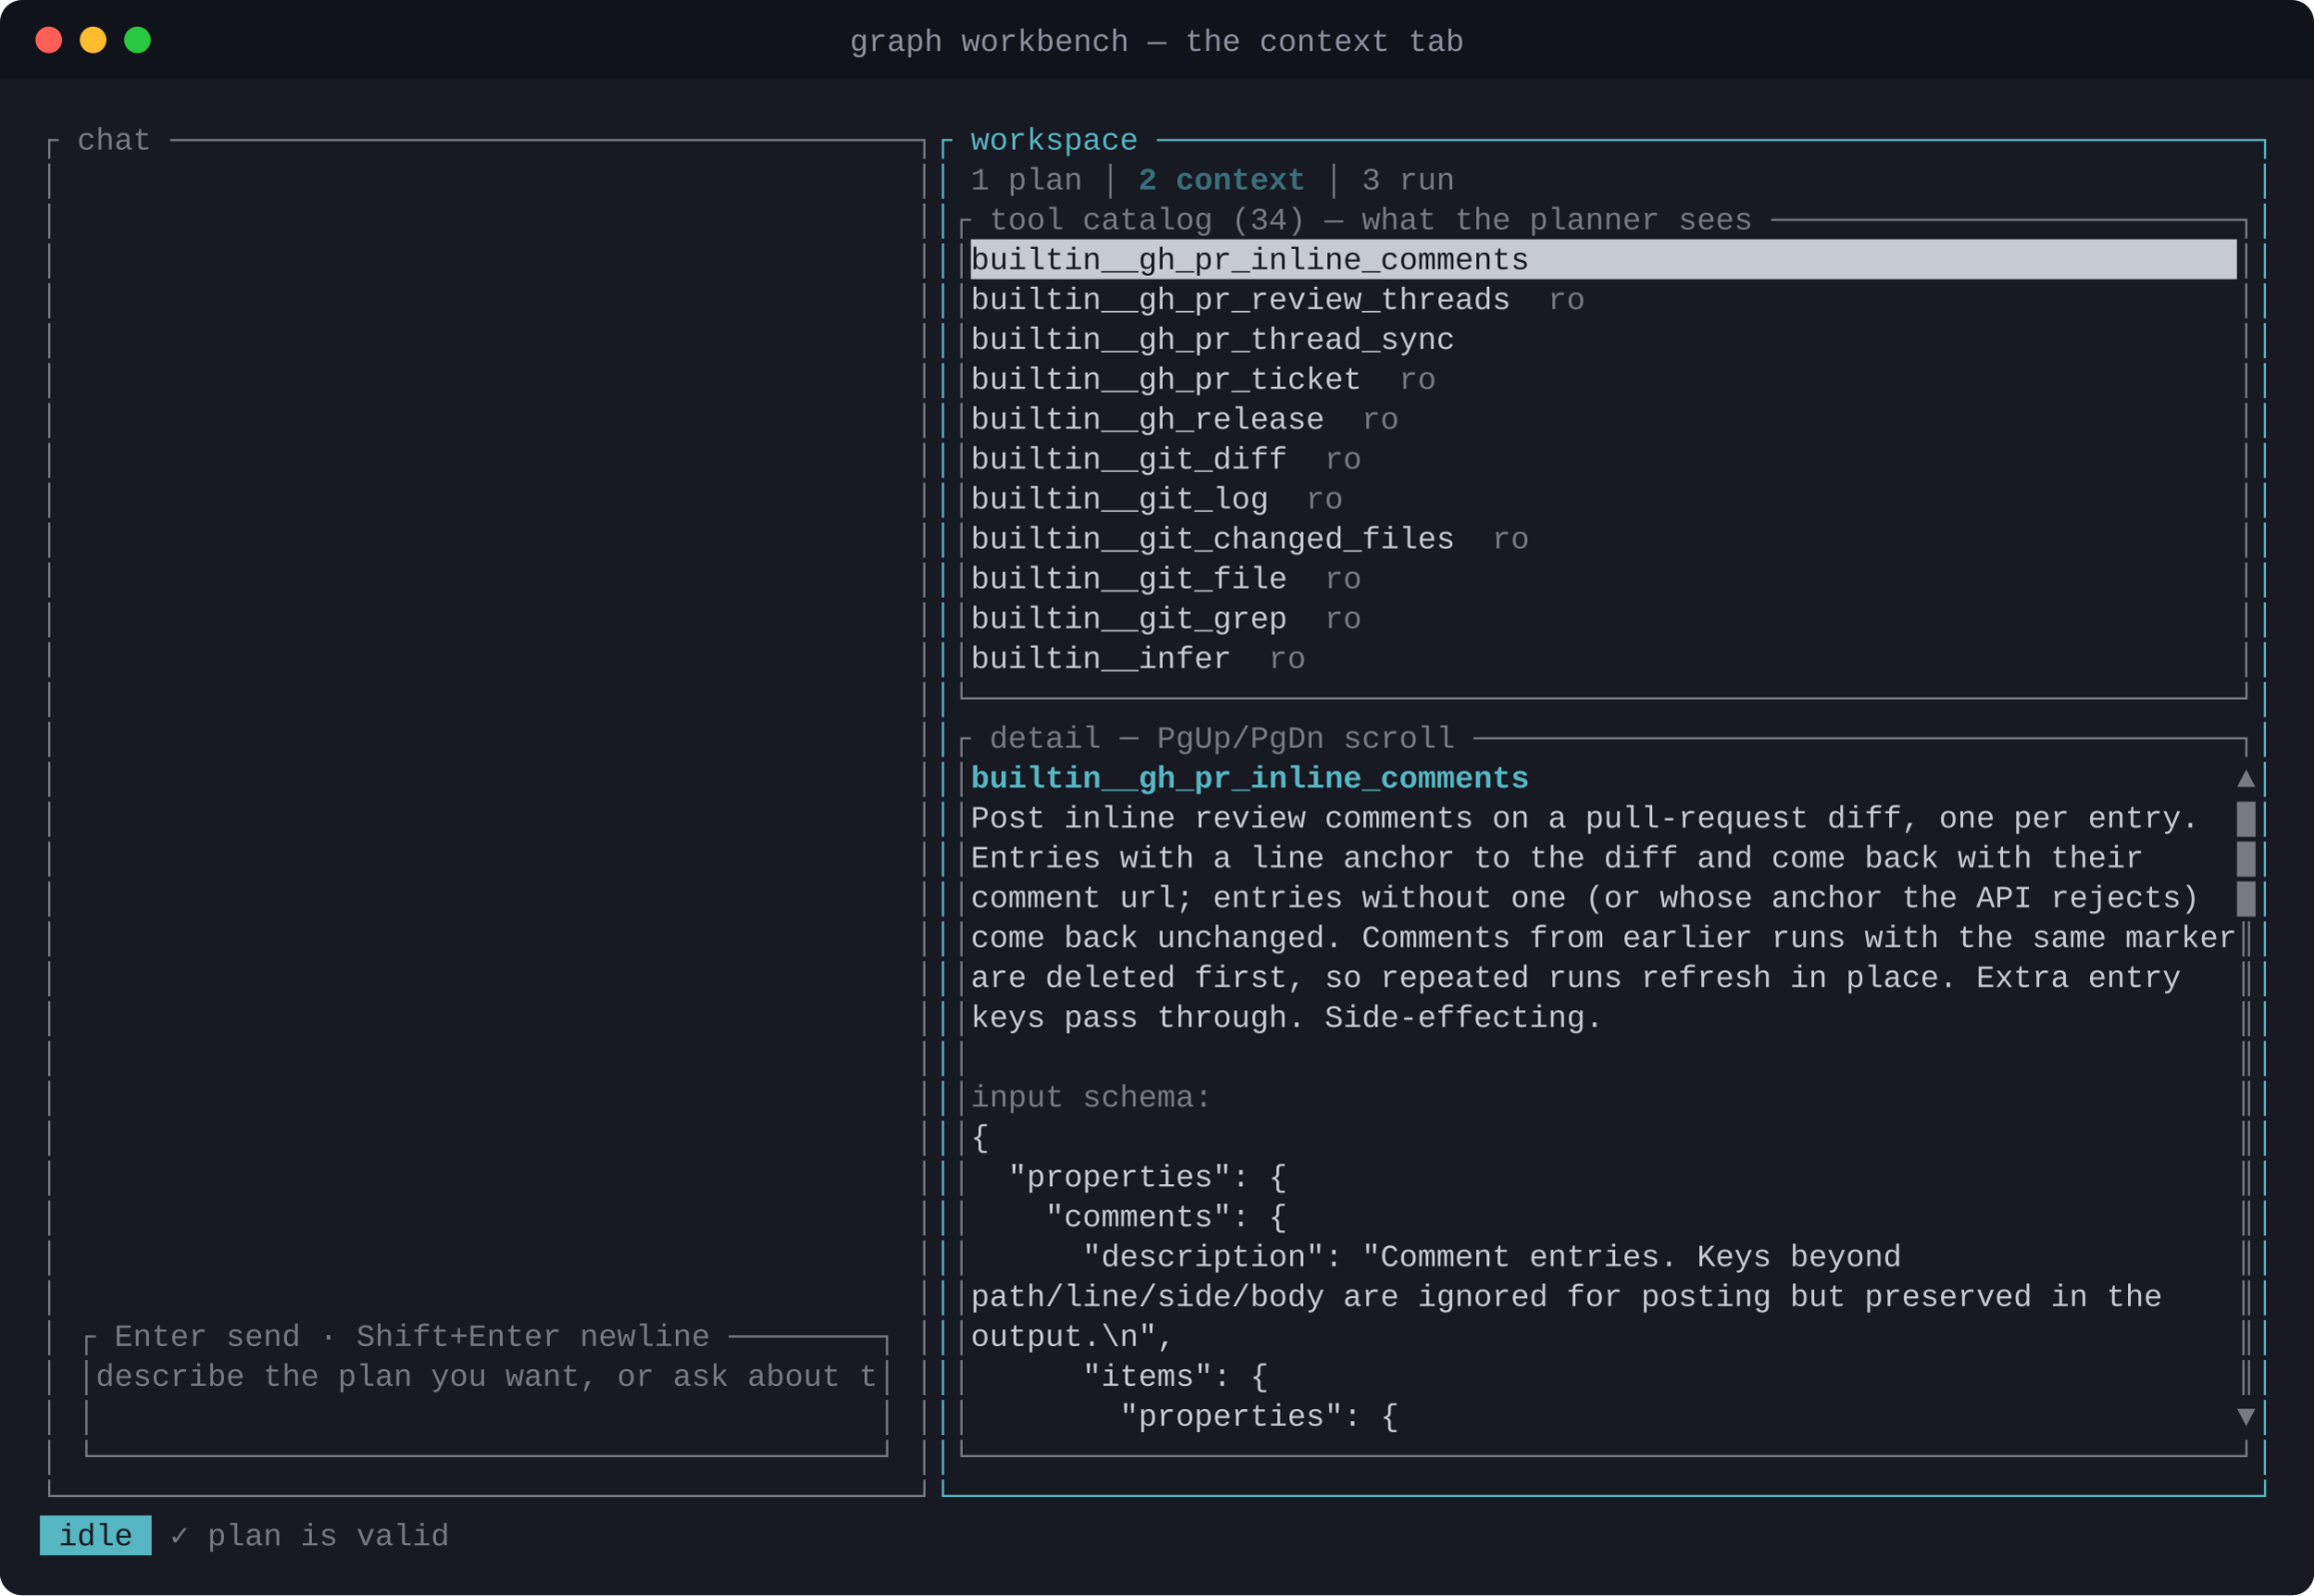
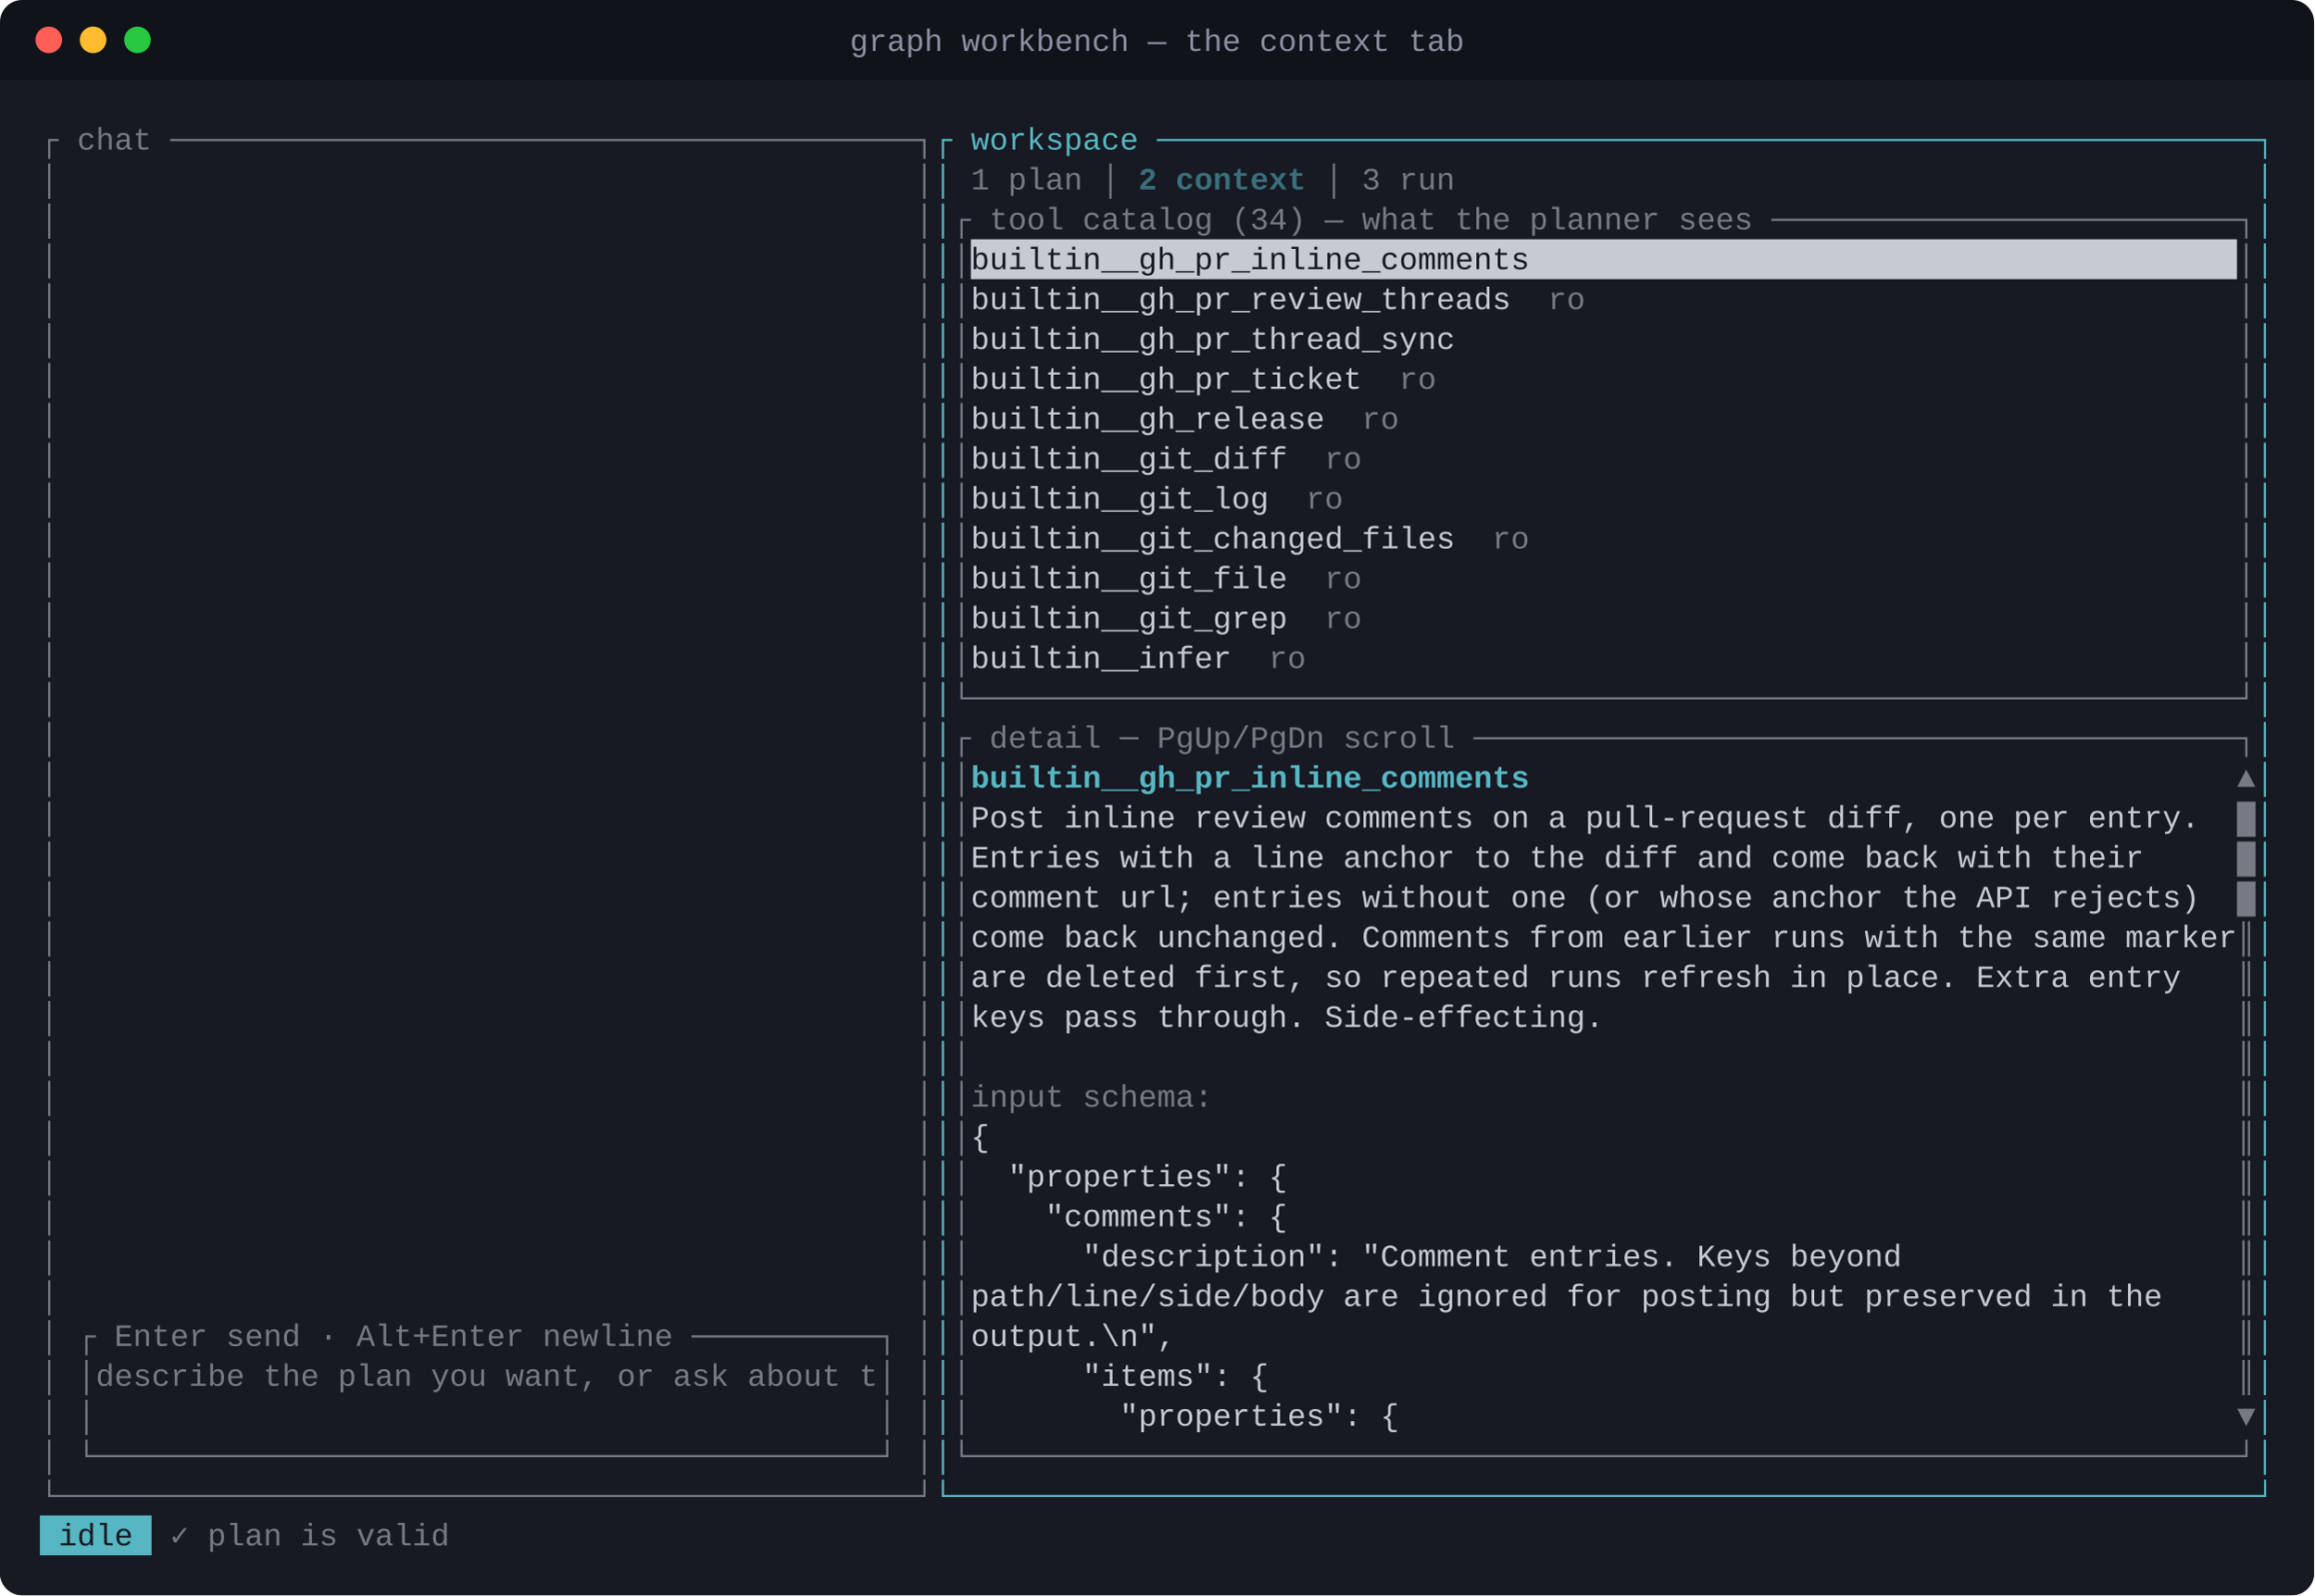
<svg xmlns="http://www.w3.org/2000/svg" width="1044" height="720" viewBox="0 0 1044 720" xml:space="preserve" font-family="ui-monospace, SFMono-Regular, Menlo, Consolas, 'Liberation Mono', monospace" font-size="14px">
  <rect width="1044" height="720" rx="10" fill="#11131b" />
  <rect y="36" width="1044" height="674" fill="#171923" />
  <rect y="700" width="1044" height="20" rx="10" fill="#171923" />
  <circle cx="22" cy="18" r="6" fill="#ff5f57" />
  <circle cx="42" cy="18" r="6" fill="#febc2e" />
  <circle cx="62" cy="18" r="6" fill="#28c840" />
  <text x="522" y="23" fill="#8b90a0" text-anchor="middle">graph workbench — the context tab</text>
  <rect x="438.0" y="108.0" width="571.2" height="18" fill="#c6cad3" />
  <rect x="18.0" y="684.0" width="50.4" height="18" fill="#56b6c2" />
  <text x="18.0" y="67.5" textLength="8.4" lengthAdjust="spacingAndGlyphs" fill="#c6cad3" opacity="0.55">┌</text>
  <text x="34.8" y="67.5" textLength="33.6" lengthAdjust="spacingAndGlyphs" fill="#c6cad3" opacity="0.55">chat</text>
  <text x="76.8" y="67.5" textLength="344.4" lengthAdjust="spacingAndGlyphs" fill="#c6cad3" opacity="0.55">────────────────────────────────────────┐</text>
  <text x="421.2" y="67.5" textLength="8.4" lengthAdjust="spacingAndGlyphs" fill="#56b6c2">┌</text>
  <text x="438.0" y="67.5" textLength="75.6" lengthAdjust="spacingAndGlyphs" fill="#56b6c2">workspace</text>
  <text x="522.0" y="67.5" textLength="504.0" lengthAdjust="spacingAndGlyphs" fill="#56b6c2">───────────────────────────────────────────────────────────┐</text>
  <text x="18.0" y="85.5" textLength="8.4" lengthAdjust="spacingAndGlyphs" fill="#c6cad3" opacity="0.55">│</text>
  <text x="412.8" y="85.5" textLength="8.4" lengthAdjust="spacingAndGlyphs" fill="#c6cad3" opacity="0.55">│</text>
  <text x="421.2" y="85.5" textLength="8.4" lengthAdjust="spacingAndGlyphs" fill="#56b6c2">│</text>
  <text x="438.0" y="85.5" textLength="8.4" lengthAdjust="spacingAndGlyphs" fill="#c6cad3" opacity="0.55">1</text>
  <text x="454.8" y="85.5" textLength="33.6" lengthAdjust="spacingAndGlyphs" fill="#c6cad3" opacity="0.55">plan</text>
  <text x="496.8" y="85.5" textLength="8.4" lengthAdjust="spacingAndGlyphs" fill="#c6cad3" opacity="0.55">│</text>
  <text x="513.6" y="85.5" textLength="8.4" lengthAdjust="spacingAndGlyphs" fill="#56b6c2" font-weight="600" opacity="0.55">2</text>
  <text x="530.4" y="85.5" textLength="58.8" lengthAdjust="spacingAndGlyphs" fill="#56b6c2" font-weight="600" opacity="0.55">context</text>
  <text x="597.6" y="85.5" textLength="8.4" lengthAdjust="spacingAndGlyphs" fill="#c6cad3" opacity="0.55">│</text>
  <text x="614.4" y="85.5" textLength="8.4" lengthAdjust="spacingAndGlyphs" fill="#c6cad3" opacity="0.55">3</text>
  <text x="631.2" y="85.5" textLength="25.2" lengthAdjust="spacingAndGlyphs" fill="#c6cad3" opacity="0.55">run</text>
  <text x="1017.6" y="85.5" textLength="8.4" lengthAdjust="spacingAndGlyphs" fill="#56b6c2">│</text>
  <text x="18.0" y="103.5" textLength="8.4" lengthAdjust="spacingAndGlyphs" fill="#c6cad3" opacity="0.55">│</text>
  <text x="412.8" y="103.5" textLength="8.4" lengthAdjust="spacingAndGlyphs" fill="#c6cad3" opacity="0.55">│</text>
  <text x="421.2" y="103.5" textLength="8.4" lengthAdjust="spacingAndGlyphs" fill="#56b6c2">│</text>
  <text x="429.6" y="103.5" textLength="8.4" lengthAdjust="spacingAndGlyphs" fill="#c6cad3" opacity="0.55">┌</text>
  <text x="446.4" y="103.5" textLength="33.6" lengthAdjust="spacingAndGlyphs" fill="#c6cad3" opacity="0.55">tool</text>
  <text x="488.4" y="103.5" textLength="58.8" lengthAdjust="spacingAndGlyphs" fill="#c6cad3" opacity="0.55">catalog</text>
  <text x="555.6" y="103.5" textLength="33.6" lengthAdjust="spacingAndGlyphs" fill="#c6cad3" opacity="0.55">(34)</text>
  <text x="597.6" y="103.5" textLength="8.4" lengthAdjust="spacingAndGlyphs" fill="#c6cad3" opacity="0.55">—</text>
  <text x="614.4" y="103.5" textLength="33.6" lengthAdjust="spacingAndGlyphs" fill="#c6cad3" opacity="0.55">what</text>
  <text x="656.4" y="103.5" textLength="25.2" lengthAdjust="spacingAndGlyphs" fill="#c6cad3" opacity="0.55">the</text>
  <text x="690.0" y="103.5" textLength="58.8" lengthAdjust="spacingAndGlyphs" fill="#c6cad3" opacity="0.55">planner</text>
  <text x="757.2" y="103.5" textLength="33.6" lengthAdjust="spacingAndGlyphs" fill="#c6cad3" opacity="0.55">sees</text>
  <text x="799.2" y="103.5" textLength="218.4" lengthAdjust="spacingAndGlyphs" fill="#c6cad3" opacity="0.55">─────────────────────────┐</text>
  <text x="1017.6" y="103.5" textLength="8.4" lengthAdjust="spacingAndGlyphs" fill="#56b6c2">│</text>
  <text x="18.0" y="121.5" textLength="8.4" lengthAdjust="spacingAndGlyphs" fill="#c6cad3" opacity="0.55">│</text>
  <text x="412.8" y="121.5" textLength="8.4" lengthAdjust="spacingAndGlyphs" fill="#c6cad3" opacity="0.55">│</text>
  <text x="421.2" y="121.5" textLength="8.4" lengthAdjust="spacingAndGlyphs" fill="#56b6c2">│</text>
  <text x="429.6" y="121.5" textLength="8.4" lengthAdjust="spacingAndGlyphs" fill="#c6cad3" opacity="0.55">│</text>
  <text x="438.0" y="121.5" textLength="252.0" lengthAdjust="spacingAndGlyphs" fill="#171923">builtin__gh_pr_inline_comments</text>
  <text x="1009.2" y="121.5" textLength="8.4" lengthAdjust="spacingAndGlyphs" fill="#c6cad3" opacity="0.55">│</text>
  <text x="1017.6" y="121.5" textLength="8.4" lengthAdjust="spacingAndGlyphs" fill="#56b6c2">│</text>
  <text x="18.0" y="139.5" textLength="8.4" lengthAdjust="spacingAndGlyphs" fill="#c6cad3" opacity="0.55">│</text>
  <text x="412.8" y="139.5" textLength="8.4" lengthAdjust="spacingAndGlyphs" fill="#c6cad3" opacity="0.55">│</text>
  <text x="421.2" y="139.5" textLength="8.4" lengthAdjust="spacingAndGlyphs" fill="#56b6c2">│</text>
  <text x="429.6" y="139.5" textLength="8.4" lengthAdjust="spacingAndGlyphs" fill="#c6cad3" opacity="0.55">│</text>
  <text x="438.0" y="139.5" textLength="243.6" lengthAdjust="spacingAndGlyphs" fill="#c6cad3">builtin__gh_pr_review_threads</text>
  <text x="698.4" y="139.5" textLength="16.8" lengthAdjust="spacingAndGlyphs" fill="#c6cad3" opacity="0.55">ro</text>
  <text x="1009.2" y="139.5" textLength="8.4" lengthAdjust="spacingAndGlyphs" fill="#c6cad3" opacity="0.55">│</text>
  <text x="1017.6" y="139.5" textLength="8.4" lengthAdjust="spacingAndGlyphs" fill="#56b6c2">│</text>
  <text x="18.0" y="157.5" textLength="8.4" lengthAdjust="spacingAndGlyphs" fill="#c6cad3" opacity="0.55">│</text>
  <text x="412.8" y="157.5" textLength="8.4" lengthAdjust="spacingAndGlyphs" fill="#c6cad3" opacity="0.55">│</text>
  <text x="421.2" y="157.5" textLength="8.4" lengthAdjust="spacingAndGlyphs" fill="#56b6c2">│</text>
  <text x="429.6" y="157.5" textLength="8.4" lengthAdjust="spacingAndGlyphs" fill="#c6cad3" opacity="0.55">│</text>
  <text x="438.0" y="157.5" textLength="218.4" lengthAdjust="spacingAndGlyphs" fill="#c6cad3">builtin__gh_pr_thread_sync</text>
  <text x="1009.2" y="157.5" textLength="8.4" lengthAdjust="spacingAndGlyphs" fill="#c6cad3" opacity="0.55">│</text>
  <text x="1017.6" y="157.5" textLength="8.4" lengthAdjust="spacingAndGlyphs" fill="#56b6c2">│</text>
  <text x="18.0" y="175.5" textLength="8.4" lengthAdjust="spacingAndGlyphs" fill="#c6cad3" opacity="0.55">│</text>
  <text x="412.8" y="175.5" textLength="8.4" lengthAdjust="spacingAndGlyphs" fill="#c6cad3" opacity="0.55">│</text>
  <text x="421.2" y="175.5" textLength="8.4" lengthAdjust="spacingAndGlyphs" fill="#56b6c2">│</text>
  <text x="429.6" y="175.5" textLength="8.4" lengthAdjust="spacingAndGlyphs" fill="#c6cad3" opacity="0.55">│</text>
  <text x="438.0" y="175.5" textLength="176.4" lengthAdjust="spacingAndGlyphs" fill="#c6cad3">builtin__gh_pr_ticket</text>
  <text x="631.2" y="175.5" textLength="16.8" lengthAdjust="spacingAndGlyphs" fill="#c6cad3" opacity="0.55">ro</text>
  <text x="1009.2" y="175.5" textLength="8.4" lengthAdjust="spacingAndGlyphs" fill="#c6cad3" opacity="0.55">│</text>
  <text x="1017.6" y="175.5" textLength="8.4" lengthAdjust="spacingAndGlyphs" fill="#56b6c2">│</text>
  <text x="18.0" y="193.5" textLength="8.4" lengthAdjust="spacingAndGlyphs" fill="#c6cad3" opacity="0.55">│</text>
  <text x="412.8" y="193.5" textLength="8.4" lengthAdjust="spacingAndGlyphs" fill="#c6cad3" opacity="0.55">│</text>
  <text x="421.2" y="193.5" textLength="8.4" lengthAdjust="spacingAndGlyphs" fill="#56b6c2">│</text>
  <text x="429.6" y="193.5" textLength="8.4" lengthAdjust="spacingAndGlyphs" fill="#c6cad3" opacity="0.55">│</text>
  <text x="438.0" y="193.5" textLength="159.6" lengthAdjust="spacingAndGlyphs" fill="#c6cad3">builtin__gh_release</text>
  <text x="614.4" y="193.5" textLength="16.8" lengthAdjust="spacingAndGlyphs" fill="#c6cad3" opacity="0.55">ro</text>
  <text x="1009.2" y="193.5" textLength="8.4" lengthAdjust="spacingAndGlyphs" fill="#c6cad3" opacity="0.55">│</text>
  <text x="1017.6" y="193.5" textLength="8.4" lengthAdjust="spacingAndGlyphs" fill="#56b6c2">│</text>
  <text x="18.0" y="211.5" textLength="8.4" lengthAdjust="spacingAndGlyphs" fill="#c6cad3" opacity="0.55">│</text>
  <text x="412.8" y="211.5" textLength="8.4" lengthAdjust="spacingAndGlyphs" fill="#c6cad3" opacity="0.55">│</text>
  <text x="421.2" y="211.5" textLength="8.4" lengthAdjust="spacingAndGlyphs" fill="#56b6c2">│</text>
  <text x="429.6" y="211.5" textLength="8.4" lengthAdjust="spacingAndGlyphs" fill="#c6cad3" opacity="0.55">│</text>
  <text x="438.0" y="211.5" textLength="142.8" lengthAdjust="spacingAndGlyphs" fill="#c6cad3">builtin__git_diff</text>
  <text x="597.6" y="211.5" textLength="16.8" lengthAdjust="spacingAndGlyphs" fill="#c6cad3" opacity="0.55">ro</text>
  <text x="1009.2" y="211.5" textLength="8.4" lengthAdjust="spacingAndGlyphs" fill="#c6cad3" opacity="0.55">│</text>
  <text x="1017.6" y="211.5" textLength="8.4" lengthAdjust="spacingAndGlyphs" fill="#56b6c2">│</text>
  <text x="18.0" y="229.5" textLength="8.4" lengthAdjust="spacingAndGlyphs" fill="#c6cad3" opacity="0.55">│</text>
  <text x="412.8" y="229.5" textLength="8.4" lengthAdjust="spacingAndGlyphs" fill="#c6cad3" opacity="0.55">│</text>
  <text x="421.2" y="229.5" textLength="8.4" lengthAdjust="spacingAndGlyphs" fill="#56b6c2">│</text>
  <text x="429.6" y="229.5" textLength="8.4" lengthAdjust="spacingAndGlyphs" fill="#c6cad3" opacity="0.55">│</text>
  <text x="438.0" y="229.5" textLength="134.4" lengthAdjust="spacingAndGlyphs" fill="#c6cad3">builtin__git_log</text>
  <text x="589.2" y="229.5" textLength="16.8" lengthAdjust="spacingAndGlyphs" fill="#c6cad3" opacity="0.55">ro</text>
  <text x="1009.2" y="229.5" textLength="8.4" lengthAdjust="spacingAndGlyphs" fill="#c6cad3" opacity="0.55">│</text>
  <text x="1017.6" y="229.5" textLength="8.4" lengthAdjust="spacingAndGlyphs" fill="#56b6c2">│</text>
  <text x="18.0" y="247.5" textLength="8.4" lengthAdjust="spacingAndGlyphs" fill="#c6cad3" opacity="0.55">│</text>
  <text x="412.8" y="247.5" textLength="8.4" lengthAdjust="spacingAndGlyphs" fill="#c6cad3" opacity="0.55">│</text>
  <text x="421.2" y="247.5" textLength="8.4" lengthAdjust="spacingAndGlyphs" fill="#56b6c2">│</text>
  <text x="429.6" y="247.5" textLength="8.4" lengthAdjust="spacingAndGlyphs" fill="#c6cad3" opacity="0.55">│</text>
  <text x="438.0" y="247.5" textLength="218.4" lengthAdjust="spacingAndGlyphs" fill="#c6cad3">builtin__git_changed_files</text>
  <text x="673.2" y="247.5" textLength="16.8" lengthAdjust="spacingAndGlyphs" fill="#c6cad3" opacity="0.55">ro</text>
  <text x="1009.2" y="247.5" textLength="8.4" lengthAdjust="spacingAndGlyphs" fill="#c6cad3" opacity="0.55">│</text>
  <text x="1017.6" y="247.5" textLength="8.4" lengthAdjust="spacingAndGlyphs" fill="#56b6c2">│</text>
  <text x="18.0" y="265.5" textLength="8.4" lengthAdjust="spacingAndGlyphs" fill="#c6cad3" opacity="0.55">│</text>
  <text x="412.8" y="265.5" textLength="8.4" lengthAdjust="spacingAndGlyphs" fill="#c6cad3" opacity="0.55">│</text>
  <text x="421.2" y="265.5" textLength="8.4" lengthAdjust="spacingAndGlyphs" fill="#56b6c2">│</text>
  <text x="429.6" y="265.5" textLength="8.4" lengthAdjust="spacingAndGlyphs" fill="#c6cad3" opacity="0.55">│</text>
  <text x="438.0" y="265.5" textLength="142.8" lengthAdjust="spacingAndGlyphs" fill="#c6cad3">builtin__git_file</text>
  <text x="597.6" y="265.5" textLength="16.8" lengthAdjust="spacingAndGlyphs" fill="#c6cad3" opacity="0.55">ro</text>
  <text x="1009.2" y="265.5" textLength="8.4" lengthAdjust="spacingAndGlyphs" fill="#c6cad3" opacity="0.55">│</text>
  <text x="1017.6" y="265.5" textLength="8.4" lengthAdjust="spacingAndGlyphs" fill="#56b6c2">│</text>
  <text x="18.0" y="283.5" textLength="8.4" lengthAdjust="spacingAndGlyphs" fill="#c6cad3" opacity="0.55">│</text>
  <text x="412.8" y="283.5" textLength="8.4" lengthAdjust="spacingAndGlyphs" fill="#c6cad3" opacity="0.55">│</text>
  <text x="421.2" y="283.5" textLength="8.4" lengthAdjust="spacingAndGlyphs" fill="#56b6c2">│</text>
  <text x="429.6" y="283.5" textLength="8.4" lengthAdjust="spacingAndGlyphs" fill="#c6cad3" opacity="0.55">│</text>
  <text x="438.0" y="283.5" textLength="142.8" lengthAdjust="spacingAndGlyphs" fill="#c6cad3">builtin__git_grep</text>
  <text x="597.6" y="283.5" textLength="16.8" lengthAdjust="spacingAndGlyphs" fill="#c6cad3" opacity="0.55">ro</text>
  <text x="1009.2" y="283.5" textLength="8.4" lengthAdjust="spacingAndGlyphs" fill="#c6cad3" opacity="0.55">│</text>
  <text x="1017.6" y="283.5" textLength="8.4" lengthAdjust="spacingAndGlyphs" fill="#56b6c2">│</text>
  <text x="18.0" y="301.5" textLength="8.4" lengthAdjust="spacingAndGlyphs" fill="#c6cad3" opacity="0.55">│</text>
  <text x="412.8" y="301.5" textLength="8.4" lengthAdjust="spacingAndGlyphs" fill="#c6cad3" opacity="0.55">│</text>
  <text x="421.2" y="301.5" textLength="8.4" lengthAdjust="spacingAndGlyphs" fill="#56b6c2">│</text>
  <text x="429.6" y="301.5" textLength="8.4" lengthAdjust="spacingAndGlyphs" fill="#c6cad3" opacity="0.55">│</text>
  <text x="438.0" y="301.5" textLength="117.6" lengthAdjust="spacingAndGlyphs" fill="#c6cad3">builtin__infer</text>
  <text x="572.4" y="301.5" textLength="16.8" lengthAdjust="spacingAndGlyphs" fill="#c6cad3" opacity="0.55">ro</text>
  <text x="1009.2" y="301.5" textLength="8.4" lengthAdjust="spacingAndGlyphs" fill="#c6cad3" opacity="0.55">│</text>
  <text x="1017.6" y="301.5" textLength="8.4" lengthAdjust="spacingAndGlyphs" fill="#56b6c2">│</text>
  <text x="18.0" y="319.5" textLength="8.4" lengthAdjust="spacingAndGlyphs" fill="#c6cad3" opacity="0.55">│</text>
  <text x="412.8" y="319.5" textLength="8.4" lengthAdjust="spacingAndGlyphs" fill="#c6cad3" opacity="0.55">│</text>
  <text x="421.2" y="319.5" textLength="8.4" lengthAdjust="spacingAndGlyphs" fill="#56b6c2">│</text>
  <text x="429.6" y="319.5" textLength="588.0" lengthAdjust="spacingAndGlyphs" fill="#c6cad3" opacity="0.55">└────────────────────────────────────────────────────────────────────┘</text>
  <text x="1017.6" y="319.5" textLength="8.4" lengthAdjust="spacingAndGlyphs" fill="#56b6c2">│</text>
  <text x="18.0" y="337.5" textLength="8.4" lengthAdjust="spacingAndGlyphs" fill="#c6cad3" opacity="0.55">│</text>
  <text x="412.8" y="337.5" textLength="8.4" lengthAdjust="spacingAndGlyphs" fill="#c6cad3" opacity="0.55">│</text>
  <text x="421.2" y="337.5" textLength="8.4" lengthAdjust="spacingAndGlyphs" fill="#56b6c2">│</text>
  <text x="429.6" y="337.5" textLength="8.4" lengthAdjust="spacingAndGlyphs" fill="#c6cad3" opacity="0.55">┌</text>
  <text x="446.4" y="337.5" textLength="50.4" lengthAdjust="spacingAndGlyphs" fill="#c6cad3" opacity="0.55">detail</text>
  <text x="505.2" y="337.5" textLength="8.4" lengthAdjust="spacingAndGlyphs" fill="#c6cad3" opacity="0.55">─</text>
  <text x="522.0" y="337.5" textLength="75.6" lengthAdjust="spacingAndGlyphs" fill="#c6cad3" opacity="0.55">PgUp/PgDn</text>
  <text x="606.0" y="337.5" textLength="50.4" lengthAdjust="spacingAndGlyphs" fill="#c6cad3" opacity="0.55">scroll</text>
  <text x="664.8" y="337.5" textLength="352.8" lengthAdjust="spacingAndGlyphs" fill="#c6cad3" opacity="0.55">─────────────────────────────────────────┐</text>
  <text x="1017.6" y="337.5" textLength="8.4" lengthAdjust="spacingAndGlyphs" fill="#56b6c2">│</text>
  <text x="18.0" y="355.5" textLength="8.4" lengthAdjust="spacingAndGlyphs" fill="#c6cad3" opacity="0.55">│</text>
  <text x="412.8" y="355.5" textLength="8.4" lengthAdjust="spacingAndGlyphs" fill="#c6cad3" opacity="0.55">│</text>
  <text x="421.2" y="355.5" textLength="8.4" lengthAdjust="spacingAndGlyphs" fill="#56b6c2">│</text>
  <text x="429.6" y="355.5" textLength="8.4" lengthAdjust="spacingAndGlyphs" fill="#c6cad3" opacity="0.55">│</text>
  <text x="438.0" y="355.5" textLength="252.0" lengthAdjust="spacingAndGlyphs" fill="#56b6c2" font-weight="600">builtin__gh_pr_inline_comments</text>
  <text x="1009.2" y="355.5" textLength="8.4" lengthAdjust="spacingAndGlyphs" fill="#c6cad3" opacity="0.55">▲</text>
  <text x="1017.6" y="355.5" textLength="8.4" lengthAdjust="spacingAndGlyphs" fill="#56b6c2">│</text>
  <text x="18.0" y="373.5" textLength="8.4" lengthAdjust="spacingAndGlyphs" fill="#c6cad3" opacity="0.55">│</text>
  <text x="412.8" y="373.5" textLength="8.4" lengthAdjust="spacingAndGlyphs" fill="#c6cad3" opacity="0.55">│</text>
  <text x="421.2" y="373.5" textLength="8.4" lengthAdjust="spacingAndGlyphs" fill="#56b6c2">│</text>
  <text x="429.6" y="373.5" textLength="8.4" lengthAdjust="spacingAndGlyphs" fill="#c6cad3" opacity="0.55">│</text>
  <text x="438.0" y="373.5" textLength="33.6" lengthAdjust="spacingAndGlyphs" fill="#c6cad3">Post</text>
  <text x="480.0" y="373.5" textLength="50.4" lengthAdjust="spacingAndGlyphs" fill="#c6cad3">inline</text>
  <text x="538.8" y="373.5" textLength="50.4" lengthAdjust="spacingAndGlyphs" fill="#c6cad3">review</text>
  <text x="597.6" y="373.5" textLength="67.2" lengthAdjust="spacingAndGlyphs" fill="#c6cad3">comments</text>
  <text x="673.2" y="373.5" textLength="16.8" lengthAdjust="spacingAndGlyphs" fill="#c6cad3">on</text>
  <text x="698.4" y="373.5" textLength="8.4" lengthAdjust="spacingAndGlyphs" fill="#c6cad3">a</text>
  <text x="715.2" y="373.5" textLength="100.8" lengthAdjust="spacingAndGlyphs" fill="#c6cad3">pull-request</text>
  <text x="824.4" y="373.5" textLength="42.0" lengthAdjust="spacingAndGlyphs" fill="#c6cad3">diff,</text>
  <text x="874.8" y="373.5" textLength="25.2" lengthAdjust="spacingAndGlyphs" fill="#c6cad3">one</text>
  <text x="908.4" y="373.5" textLength="25.2" lengthAdjust="spacingAndGlyphs" fill="#c6cad3">per</text>
  <text x="942.0" y="373.5" textLength="50.4" lengthAdjust="spacingAndGlyphs" fill="#c6cad3">entry.</text>
  <text x="1009.2" y="373.5" textLength="8.4" lengthAdjust="spacingAndGlyphs" fill="#c6cad3" opacity="0.55">█</text>
  <text x="1017.6" y="373.5" textLength="8.4" lengthAdjust="spacingAndGlyphs" fill="#56b6c2">│</text>
  <text x="18.0" y="391.5" textLength="8.4" lengthAdjust="spacingAndGlyphs" fill="#c6cad3" opacity="0.55">│</text>
  <text x="412.8" y="391.5" textLength="8.4" lengthAdjust="spacingAndGlyphs" fill="#c6cad3" opacity="0.55">│</text>
  <text x="421.2" y="391.5" textLength="8.4" lengthAdjust="spacingAndGlyphs" fill="#56b6c2">│</text>
  <text x="429.6" y="391.5" textLength="8.4" lengthAdjust="spacingAndGlyphs" fill="#c6cad3" opacity="0.55">│</text>
  <text x="438.0" y="391.5" textLength="58.8" lengthAdjust="spacingAndGlyphs" fill="#c6cad3">Entries</text>
  <text x="505.2" y="391.5" textLength="33.6" lengthAdjust="spacingAndGlyphs" fill="#c6cad3">with</text>
  <text x="547.2" y="391.5" textLength="8.4" lengthAdjust="spacingAndGlyphs" fill="#c6cad3">a</text>
  <text x="564.0" y="391.5" textLength="33.6" lengthAdjust="spacingAndGlyphs" fill="#c6cad3">line</text>
  <text x="606.0" y="391.5" textLength="50.4" lengthAdjust="spacingAndGlyphs" fill="#c6cad3">anchor</text>
  <text x="664.8" y="391.5" textLength="16.8" lengthAdjust="spacingAndGlyphs" fill="#c6cad3">to</text>
  <text x="690.0" y="391.5" textLength="25.2" lengthAdjust="spacingAndGlyphs" fill="#c6cad3">the</text>
  <text x="723.6" y="391.5" textLength="33.6" lengthAdjust="spacingAndGlyphs" fill="#c6cad3">diff</text>
  <text x="765.6" y="391.5" textLength="25.2" lengthAdjust="spacingAndGlyphs" fill="#c6cad3">and</text>
  <text x="799.2" y="391.5" textLength="33.6" lengthAdjust="spacingAndGlyphs" fill="#c6cad3">come</text>
  <text x="841.2" y="391.5" textLength="33.6" lengthAdjust="spacingAndGlyphs" fill="#c6cad3">back</text>
  <text x="883.2" y="391.5" textLength="33.6" lengthAdjust="spacingAndGlyphs" fill="#c6cad3">with</text>
  <text x="925.2" y="391.5" textLength="42.0" lengthAdjust="spacingAndGlyphs" fill="#c6cad3">their</text>
  <text x="1009.2" y="391.5" textLength="8.4" lengthAdjust="spacingAndGlyphs" fill="#c6cad3" opacity="0.55">█</text>
  <text x="1017.6" y="391.5" textLength="8.4" lengthAdjust="spacingAndGlyphs" fill="#56b6c2">│</text>
  <text x="18.0" y="409.5" textLength="8.4" lengthAdjust="spacingAndGlyphs" fill="#c6cad3" opacity="0.55">│</text>
  <text x="412.8" y="409.5" textLength="8.4" lengthAdjust="spacingAndGlyphs" fill="#c6cad3" opacity="0.55">│</text>
  <text x="421.2" y="409.5" textLength="8.4" lengthAdjust="spacingAndGlyphs" fill="#56b6c2">│</text>
  <text x="429.6" y="409.5" textLength="8.4" lengthAdjust="spacingAndGlyphs" fill="#c6cad3" opacity="0.55">│</text>
  <text x="438.0" y="409.5" textLength="58.8" lengthAdjust="spacingAndGlyphs" fill="#c6cad3">comment</text>
  <text x="505.2" y="409.5" textLength="33.6" lengthAdjust="spacingAndGlyphs" fill="#c6cad3">url;</text>
  <text x="547.2" y="409.5" textLength="58.8" lengthAdjust="spacingAndGlyphs" fill="#c6cad3">entries</text>
  <text x="614.4" y="409.5" textLength="58.8" lengthAdjust="spacingAndGlyphs" fill="#c6cad3">without</text>
  <text x="681.6" y="409.5" textLength="25.2" lengthAdjust="spacingAndGlyphs" fill="#c6cad3">one</text>
  <text x="715.2" y="409.5" textLength="25.2" lengthAdjust="spacingAndGlyphs" fill="#c6cad3">(or</text>
  <text x="748.8" y="409.5" textLength="42.0" lengthAdjust="spacingAndGlyphs" fill="#c6cad3">whose</text>
  <text x="799.2" y="409.5" textLength="50.4" lengthAdjust="spacingAndGlyphs" fill="#c6cad3">anchor</text>
  <text x="858.0" y="409.5" textLength="25.2" lengthAdjust="spacingAndGlyphs" fill="#c6cad3">the</text>
  <text x="891.6" y="409.5" textLength="25.2" lengthAdjust="spacingAndGlyphs" fill="#c6cad3">API</text>
  <text x="925.2" y="409.5" textLength="67.2" lengthAdjust="spacingAndGlyphs" fill="#c6cad3">rejects)</text>
  <text x="1009.2" y="409.5" textLength="8.4" lengthAdjust="spacingAndGlyphs" fill="#c6cad3" opacity="0.55">█</text>
  <text x="1017.6" y="409.5" textLength="8.4" lengthAdjust="spacingAndGlyphs" fill="#56b6c2">│</text>
  <text x="18.0" y="427.5" textLength="8.4" lengthAdjust="spacingAndGlyphs" fill="#c6cad3" opacity="0.55">│</text>
  <text x="412.8" y="427.5" textLength="8.4" lengthAdjust="spacingAndGlyphs" fill="#c6cad3" opacity="0.55">│</text>
  <text x="421.2" y="427.5" textLength="8.4" lengthAdjust="spacingAndGlyphs" fill="#56b6c2">│</text>
  <text x="429.6" y="427.5" textLength="8.4" lengthAdjust="spacingAndGlyphs" fill="#c6cad3" opacity="0.55">│</text>
  <text x="438.0" y="427.5" textLength="33.6" lengthAdjust="spacingAndGlyphs" fill="#c6cad3">come</text>
  <text x="480.0" y="427.5" textLength="33.6" lengthAdjust="spacingAndGlyphs" fill="#c6cad3">back</text>
  <text x="522.0" y="427.5" textLength="84.0" lengthAdjust="spacingAndGlyphs" fill="#c6cad3">unchanged.</text>
  <text x="614.4" y="427.5" textLength="67.2" lengthAdjust="spacingAndGlyphs" fill="#c6cad3">Comments</text>
  <text x="690.0" y="427.5" textLength="33.6" lengthAdjust="spacingAndGlyphs" fill="#c6cad3">from</text>
  <text x="732.0" y="427.5" textLength="58.8" lengthAdjust="spacingAndGlyphs" fill="#c6cad3">earlier</text>
  <text x="799.2" y="427.5" textLength="33.6" lengthAdjust="spacingAndGlyphs" fill="#c6cad3">runs</text>
  <text x="841.2" y="427.5" textLength="33.6" lengthAdjust="spacingAndGlyphs" fill="#c6cad3">with</text>
  <text x="883.2" y="427.5" textLength="25.2" lengthAdjust="spacingAndGlyphs" fill="#c6cad3">the</text>
  <text x="916.8" y="427.5" textLength="33.6" lengthAdjust="spacingAndGlyphs" fill="#c6cad3">same</text>
  <text x="958.8" y="427.5" textLength="50.4" lengthAdjust="spacingAndGlyphs" fill="#c6cad3">marker</text>
  <text x="1009.2" y="427.5" textLength="8.4" lengthAdjust="spacingAndGlyphs" fill="#c6cad3" opacity="0.55">║</text>
  <text x="1017.6" y="427.5" textLength="8.4" lengthAdjust="spacingAndGlyphs" fill="#56b6c2">│</text>
  <text x="18.0" y="445.5" textLength="8.4" lengthAdjust="spacingAndGlyphs" fill="#c6cad3" opacity="0.55">│</text>
  <text x="412.8" y="445.5" textLength="8.4" lengthAdjust="spacingAndGlyphs" fill="#c6cad3" opacity="0.55">│</text>
  <text x="421.2" y="445.5" textLength="8.4" lengthAdjust="spacingAndGlyphs" fill="#56b6c2">│</text>
  <text x="429.6" y="445.5" textLength="8.4" lengthAdjust="spacingAndGlyphs" fill="#c6cad3" opacity="0.55">│</text>
  <text x="438.0" y="445.5" textLength="25.2" lengthAdjust="spacingAndGlyphs" fill="#c6cad3">are</text>
  <text x="471.6" y="445.5" textLength="58.8" lengthAdjust="spacingAndGlyphs" fill="#c6cad3">deleted</text>
  <text x="538.8" y="445.5" textLength="50.4" lengthAdjust="spacingAndGlyphs" fill="#c6cad3">first,</text>
  <text x="597.6" y="445.5" textLength="16.8" lengthAdjust="spacingAndGlyphs" fill="#c6cad3">so</text>
  <text x="622.8" y="445.5" textLength="67.2" lengthAdjust="spacingAndGlyphs" fill="#c6cad3">repeated</text>
  <text x="698.4" y="445.5" textLength="33.6" lengthAdjust="spacingAndGlyphs" fill="#c6cad3">runs</text>
  <text x="740.4" y="445.5" textLength="58.8" lengthAdjust="spacingAndGlyphs" fill="#c6cad3">refresh</text>
  <text x="807.6" y="445.5" textLength="16.8" lengthAdjust="spacingAndGlyphs" fill="#c6cad3">in</text>
  <text x="832.8" y="445.5" textLength="50.4" lengthAdjust="spacingAndGlyphs" fill="#c6cad3">place.</text>
  <text x="891.6" y="445.5" textLength="42.0" lengthAdjust="spacingAndGlyphs" fill="#c6cad3">Extra</text>
  <text x="942.0" y="445.5" textLength="42.0" lengthAdjust="spacingAndGlyphs" fill="#c6cad3">entry</text>
  <text x="1009.2" y="445.5" textLength="8.4" lengthAdjust="spacingAndGlyphs" fill="#c6cad3" opacity="0.55">║</text>
  <text x="1017.6" y="445.5" textLength="8.4" lengthAdjust="spacingAndGlyphs" fill="#56b6c2">│</text>
  <text x="18.0" y="463.5" textLength="8.4" lengthAdjust="spacingAndGlyphs" fill="#c6cad3" opacity="0.55">│</text>
  <text x="412.8" y="463.5" textLength="8.4" lengthAdjust="spacingAndGlyphs" fill="#c6cad3" opacity="0.55">│</text>
  <text x="421.2" y="463.5" textLength="8.4" lengthAdjust="spacingAndGlyphs" fill="#56b6c2">│</text>
  <text x="429.6" y="463.5" textLength="8.4" lengthAdjust="spacingAndGlyphs" fill="#c6cad3" opacity="0.55">│</text>
  <text x="438.0" y="463.5" textLength="33.6" lengthAdjust="spacingAndGlyphs" fill="#c6cad3">keys</text>
  <text x="480.0" y="463.5" textLength="33.6" lengthAdjust="spacingAndGlyphs" fill="#c6cad3">pass</text>
  <text x="522.0" y="463.5" textLength="67.2" lengthAdjust="spacingAndGlyphs" fill="#c6cad3">through.</text>
  <text x="597.6" y="463.5" textLength="126.0" lengthAdjust="spacingAndGlyphs" fill="#c6cad3">Side-effecting.</text>
  <text x="1009.2" y="463.5" textLength="8.4" lengthAdjust="spacingAndGlyphs" fill="#c6cad3" opacity="0.55">║</text>
  <text x="1017.6" y="463.5" textLength="8.4" lengthAdjust="spacingAndGlyphs" fill="#56b6c2">│</text>
  <text x="18.0" y="481.5" textLength="8.4" lengthAdjust="spacingAndGlyphs" fill="#c6cad3" opacity="0.55">│</text>
  <text x="412.8" y="481.5" textLength="8.4" lengthAdjust="spacingAndGlyphs" fill="#c6cad3" opacity="0.55">│</text>
  <text x="421.2" y="481.5" textLength="8.4" lengthAdjust="spacingAndGlyphs" fill="#56b6c2">│</text>
  <text x="429.6" y="481.5" textLength="8.4" lengthAdjust="spacingAndGlyphs" fill="#c6cad3" opacity="0.55">│</text>
  <text x="1009.2" y="481.5" textLength="8.4" lengthAdjust="spacingAndGlyphs" fill="#c6cad3" opacity="0.55">║</text>
  <text x="1017.6" y="481.5" textLength="8.4" lengthAdjust="spacingAndGlyphs" fill="#56b6c2">│</text>
  <text x="18.0" y="499.5" textLength="8.4" lengthAdjust="spacingAndGlyphs" fill="#c6cad3" opacity="0.55">│</text>
  <text x="412.8" y="499.5" textLength="8.4" lengthAdjust="spacingAndGlyphs" fill="#c6cad3" opacity="0.55">│</text>
  <text x="421.2" y="499.5" textLength="8.4" lengthAdjust="spacingAndGlyphs" fill="#56b6c2">│</text>
  <text x="429.6" y="499.5" textLength="50.4" lengthAdjust="spacingAndGlyphs" fill="#c6cad3" opacity="0.55">│input</text>
  <text x="488.4" y="499.5" textLength="58.8" lengthAdjust="spacingAndGlyphs" fill="#c6cad3" opacity="0.55">schema:</text>
  <text x="1009.2" y="499.5" textLength="8.4" lengthAdjust="spacingAndGlyphs" fill="#c6cad3" opacity="0.55">║</text>
  <text x="1017.6" y="499.5" textLength="8.4" lengthAdjust="spacingAndGlyphs" fill="#56b6c2">│</text>
  <text x="18.0" y="517.5" textLength="8.4" lengthAdjust="spacingAndGlyphs" fill="#c6cad3" opacity="0.55">│</text>
  <text x="412.8" y="517.5" textLength="8.4" lengthAdjust="spacingAndGlyphs" fill="#c6cad3" opacity="0.55">│</text>
  <text x="421.2" y="517.5" textLength="8.4" lengthAdjust="spacingAndGlyphs" fill="#56b6c2">│</text>
  <text x="429.6" y="517.5" textLength="8.4" lengthAdjust="spacingAndGlyphs" fill="#c6cad3" opacity="0.55">│</text>
  <text x="438.0" y="517.5" textLength="8.4" lengthAdjust="spacingAndGlyphs" fill="#c6cad3">{</text>
  <text x="1009.2" y="517.5" textLength="8.4" lengthAdjust="spacingAndGlyphs" fill="#c6cad3" opacity="0.55">║</text>
  <text x="1017.6" y="517.5" textLength="8.4" lengthAdjust="spacingAndGlyphs" fill="#56b6c2">│</text>
  <text x="18.0" y="535.5" textLength="8.4" lengthAdjust="spacingAndGlyphs" fill="#c6cad3" opacity="0.55">│</text>
  <text x="412.8" y="535.5" textLength="8.4" lengthAdjust="spacingAndGlyphs" fill="#c6cad3" opacity="0.55">│</text>
  <text x="421.2" y="535.5" textLength="8.4" lengthAdjust="spacingAndGlyphs" fill="#56b6c2">│</text>
  <text x="429.6" y="535.5" textLength="8.4" lengthAdjust="spacingAndGlyphs" fill="#c6cad3" opacity="0.55">│</text>
  <text x="454.8" y="535.5" textLength="109.2" lengthAdjust="spacingAndGlyphs" fill="#c6cad3">"properties":</text>
  <text x="572.4" y="535.5" textLength="8.4" lengthAdjust="spacingAndGlyphs" fill="#c6cad3">{</text>
  <text x="1009.2" y="535.5" textLength="8.4" lengthAdjust="spacingAndGlyphs" fill="#c6cad3" opacity="0.55">║</text>
  <text x="1017.6" y="535.5" textLength="8.4" lengthAdjust="spacingAndGlyphs" fill="#56b6c2">│</text>
  <text x="18.0" y="553.5" textLength="8.4" lengthAdjust="spacingAndGlyphs" fill="#c6cad3" opacity="0.55">│</text>
  <text x="412.8" y="553.5" textLength="8.4" lengthAdjust="spacingAndGlyphs" fill="#c6cad3" opacity="0.55">│</text>
  <text x="421.2" y="553.5" textLength="8.4" lengthAdjust="spacingAndGlyphs" fill="#56b6c2">│</text>
  <text x="429.6" y="553.5" textLength="8.4" lengthAdjust="spacingAndGlyphs" fill="#c6cad3" opacity="0.55">│</text>
  <text x="471.6" y="553.5" textLength="92.4" lengthAdjust="spacingAndGlyphs" fill="#c6cad3">"comments":</text>
  <text x="572.4" y="553.5" textLength="8.4" lengthAdjust="spacingAndGlyphs" fill="#c6cad3">{</text>
  <text x="1009.2" y="553.5" textLength="8.4" lengthAdjust="spacingAndGlyphs" fill="#c6cad3" opacity="0.55">║</text>
  <text x="1017.6" y="553.5" textLength="8.4" lengthAdjust="spacingAndGlyphs" fill="#56b6c2">│</text>
  <text x="18.0" y="571.5" textLength="8.4" lengthAdjust="spacingAndGlyphs" fill="#c6cad3" opacity="0.55">│</text>
  <text x="412.8" y="571.5" textLength="8.4" lengthAdjust="spacingAndGlyphs" fill="#c6cad3" opacity="0.55">│</text>
  <text x="421.2" y="571.5" textLength="8.4" lengthAdjust="spacingAndGlyphs" fill="#56b6c2">│</text>
  <text x="429.6" y="571.5" textLength="8.4" lengthAdjust="spacingAndGlyphs" fill="#c6cad3" opacity="0.55">│</text>
  <text x="488.4" y="571.5" textLength="117.6" lengthAdjust="spacingAndGlyphs" fill="#c6cad3">"description":</text>
  <text x="614.4" y="571.5" textLength="67.2" lengthAdjust="spacingAndGlyphs" fill="#c6cad3">"Comment</text>
  <text x="690.0" y="571.5" textLength="67.2" lengthAdjust="spacingAndGlyphs" fill="#c6cad3">entries.</text>
  <text x="765.6" y="571.5" textLength="33.6" lengthAdjust="spacingAndGlyphs" fill="#c6cad3">Keys</text>
  <text x="807.6" y="571.5" textLength="50.4" lengthAdjust="spacingAndGlyphs" fill="#c6cad3">beyond</text>
  <text x="1009.2" y="571.5" textLength="8.4" lengthAdjust="spacingAndGlyphs" fill="#c6cad3" opacity="0.55">║</text>
  <text x="1017.6" y="571.5" textLength="8.4" lengthAdjust="spacingAndGlyphs" fill="#56b6c2">│</text>
  <text x="18.0" y="589.5" textLength="8.4" lengthAdjust="spacingAndGlyphs" fill="#c6cad3" opacity="0.55">│</text>
  <text x="412.8" y="589.5" textLength="8.4" lengthAdjust="spacingAndGlyphs" fill="#c6cad3" opacity="0.55">│</text>
  <text x="421.2" y="589.5" textLength="8.4" lengthAdjust="spacingAndGlyphs" fill="#56b6c2">│</text>
  <text x="429.6" y="589.5" textLength="8.4" lengthAdjust="spacingAndGlyphs" fill="#c6cad3" opacity="0.55">│</text>
  <text x="438.0" y="589.5" textLength="159.6" lengthAdjust="spacingAndGlyphs" fill="#c6cad3">path/line/side/body</text>
  <text x="606.0" y="589.5" textLength="25.2" lengthAdjust="spacingAndGlyphs" fill="#c6cad3">are</text>
  <text x="639.6" y="589.5" textLength="58.8" lengthAdjust="spacingAndGlyphs" fill="#c6cad3">ignored</text>
  <text x="706.8" y="589.5" textLength="25.2" lengthAdjust="spacingAndGlyphs" fill="#c6cad3">for</text>
  <text x="740.4" y="589.5" textLength="58.8" lengthAdjust="spacingAndGlyphs" fill="#c6cad3">posting</text>
  <text x="807.6" y="589.5" textLength="25.2" lengthAdjust="spacingAndGlyphs" fill="#c6cad3">but</text>
  <text x="841.2" y="589.5" textLength="75.6" lengthAdjust="spacingAndGlyphs" fill="#c6cad3">preserved</text>
  <text x="925.2" y="589.5" textLength="16.8" lengthAdjust="spacingAndGlyphs" fill="#c6cad3">in</text>
  <text x="950.4" y="589.5" textLength="25.2" lengthAdjust="spacingAndGlyphs" fill="#c6cad3">the</text>
  <text x="1009.2" y="589.5" textLength="8.4" lengthAdjust="spacingAndGlyphs" fill="#c6cad3" opacity="0.55">║</text>
  <text x="1017.6" y="589.5" textLength="8.4" lengthAdjust="spacingAndGlyphs" fill="#56b6c2">│</text>
  <text x="18.0" y="607.5" textLength="8.4" lengthAdjust="spacingAndGlyphs" fill="#c6cad3" opacity="0.55">│</text>
  <text x="34.8" y="607.5" textLength="8.4" lengthAdjust="spacingAndGlyphs" fill="#c6cad3" opacity="0.55">┌</text>
  <text x="51.6" y="607.5" textLength="42.0" lengthAdjust="spacingAndGlyphs" fill="#c6cad3" opacity="0.55">Enter</text>
  <text x="102.0" y="607.5" textLength="33.6" lengthAdjust="spacingAndGlyphs" fill="#c6cad3" opacity="0.55">send</text>
  <text x="144.0" y="607.5" textLength="8.4" lengthAdjust="spacingAndGlyphs" fill="#c6cad3" opacity="0.55">·</text>
-   <text x="160.8" y="607.5" textLength="92.4" lengthAdjust="spacingAndGlyphs" fill="#c6cad3" opacity="0.55">Shift+Enter</text>
-   <text x="261.6" y="607.5" textLength="58.8" lengthAdjust="spacingAndGlyphs" fill="#c6cad3" opacity="0.55">newline</text>
-   <text x="328.8" y="607.5" textLength="75.6" lengthAdjust="spacingAndGlyphs" fill="#c6cad3" opacity="0.55">────────┐</text>
+   <text x="160.8" y="607.5" textLength="75.6" lengthAdjust="spacingAndGlyphs" fill="#c6cad3" opacity="0.55">Alt+Enter</text>
+   <text x="244.8" y="607.5" textLength="58.8" lengthAdjust="spacingAndGlyphs" fill="#c6cad3" opacity="0.55">newline</text>
+   <text x="312.0" y="607.5" textLength="92.4" lengthAdjust="spacingAndGlyphs" fill="#c6cad3" opacity="0.55">──────────┐</text>
  <text x="412.8" y="607.5" textLength="8.4" lengthAdjust="spacingAndGlyphs" fill="#c6cad3" opacity="0.55">│</text>
  <text x="421.2" y="607.5" textLength="8.4" lengthAdjust="spacingAndGlyphs" fill="#56b6c2">│</text>
  <text x="429.6" y="607.5" textLength="8.4" lengthAdjust="spacingAndGlyphs" fill="#c6cad3" opacity="0.55">│</text>
  <text x="438.0" y="607.5" textLength="92.4" lengthAdjust="spacingAndGlyphs" fill="#c6cad3">output.\n",</text>
  <text x="1009.2" y="607.5" textLength="8.4" lengthAdjust="spacingAndGlyphs" fill="#c6cad3" opacity="0.55">║</text>
  <text x="1017.6" y="607.5" textLength="8.4" lengthAdjust="spacingAndGlyphs" fill="#56b6c2">│</text>
  <text x="18.0" y="625.5" textLength="8.4" lengthAdjust="spacingAndGlyphs" fill="#c6cad3" opacity="0.55">│</text>
  <text x="34.8" y="625.5" textLength="75.6" lengthAdjust="spacingAndGlyphs" fill="#c6cad3" opacity="0.55">│describe</text>
  <text x="118.8" y="625.5" textLength="25.2" lengthAdjust="spacingAndGlyphs" fill="#c6cad3" opacity="0.55">the</text>
  <text x="152.4" y="625.5" textLength="33.6" lengthAdjust="spacingAndGlyphs" fill="#c6cad3" opacity="0.55">plan</text>
  <text x="194.4" y="625.5" textLength="25.2" lengthAdjust="spacingAndGlyphs" fill="#c6cad3" opacity="0.55">you</text>
  <text x="228.0" y="625.5" textLength="42.0" lengthAdjust="spacingAndGlyphs" fill="#c6cad3" opacity="0.55">want,</text>
  <text x="278.4" y="625.5" textLength="16.8" lengthAdjust="spacingAndGlyphs" fill="#c6cad3" opacity="0.55">or</text>
  <text x="303.6" y="625.5" textLength="25.2" lengthAdjust="spacingAndGlyphs" fill="#c6cad3" opacity="0.55">ask</text>
  <text x="337.2" y="625.5" textLength="42.0" lengthAdjust="spacingAndGlyphs" fill="#c6cad3" opacity="0.55">about</text>
  <text x="387.6" y="625.5" textLength="16.8" lengthAdjust="spacingAndGlyphs" fill="#c6cad3" opacity="0.55">t│</text>
  <text x="412.8" y="625.5" textLength="8.4" lengthAdjust="spacingAndGlyphs" fill="#c6cad3" opacity="0.55">│</text>
  <text x="421.2" y="625.5" textLength="8.4" lengthAdjust="spacingAndGlyphs" fill="#56b6c2">│</text>
  <text x="429.6" y="625.5" textLength="8.4" lengthAdjust="spacingAndGlyphs" fill="#c6cad3" opacity="0.55">│</text>
  <text x="488.4" y="625.5" textLength="67.2" lengthAdjust="spacingAndGlyphs" fill="#c6cad3">"items":</text>
  <text x="564.0" y="625.5" textLength="8.4" lengthAdjust="spacingAndGlyphs" fill="#c6cad3">{</text>
  <text x="1009.2" y="625.5" textLength="8.4" lengthAdjust="spacingAndGlyphs" fill="#c6cad3" opacity="0.55">║</text>
  <text x="1017.6" y="625.5" textLength="8.4" lengthAdjust="spacingAndGlyphs" fill="#56b6c2">│</text>
  <text x="18.0" y="643.5" textLength="8.4" lengthAdjust="spacingAndGlyphs" fill="#c6cad3" opacity="0.55">│</text>
  <text x="34.8" y="643.5" textLength="8.4" lengthAdjust="spacingAndGlyphs" fill="#c6cad3" opacity="0.55">│</text>
  <text x="396.0" y="643.5" textLength="8.4" lengthAdjust="spacingAndGlyphs" fill="#c6cad3" opacity="0.55">│</text>
  <text x="412.8" y="643.5" textLength="8.4" lengthAdjust="spacingAndGlyphs" fill="#c6cad3" opacity="0.55">│</text>
  <text x="421.2" y="643.5" textLength="8.4" lengthAdjust="spacingAndGlyphs" fill="#56b6c2">│</text>
  <text x="429.6" y="643.5" textLength="8.4" lengthAdjust="spacingAndGlyphs" fill="#c6cad3" opacity="0.55">│</text>
  <text x="505.2" y="643.5" textLength="109.2" lengthAdjust="spacingAndGlyphs" fill="#c6cad3">"properties":</text>
  <text x="622.8" y="643.5" textLength="8.4" lengthAdjust="spacingAndGlyphs" fill="#c6cad3">{</text>
  <text x="1009.2" y="643.5" textLength="8.4" lengthAdjust="spacingAndGlyphs" fill="#c6cad3" opacity="0.55">▼</text>
  <text x="1017.6" y="643.5" textLength="8.4" lengthAdjust="spacingAndGlyphs" fill="#56b6c2">│</text>
  <text x="18.0" y="661.5" textLength="8.4" lengthAdjust="spacingAndGlyphs" fill="#c6cad3" opacity="0.55">│</text>
  <text x="34.8" y="661.5" textLength="369.6" lengthAdjust="spacingAndGlyphs" fill="#c6cad3" opacity="0.55">└──────────────────────────────────────────┘</text>
  <text x="412.8" y="661.5" textLength="8.4" lengthAdjust="spacingAndGlyphs" fill="#c6cad3" opacity="0.55">│</text>
  <text x="421.2" y="661.5" textLength="8.4" lengthAdjust="spacingAndGlyphs" fill="#56b6c2">│</text>
  <text x="429.6" y="661.5" textLength="588.0" lengthAdjust="spacingAndGlyphs" fill="#c6cad3" opacity="0.55">└────────────────────────────────────────────────────────────────────┘</text>
  <text x="1017.6" y="661.5" textLength="8.4" lengthAdjust="spacingAndGlyphs" fill="#56b6c2">│</text>
  <text x="18.0" y="679.5" textLength="403.2" lengthAdjust="spacingAndGlyphs" fill="#c6cad3" opacity="0.55">└──────────────────────────────────────────────┘</text>
  <text x="421.2" y="679.5" textLength="604.8" lengthAdjust="spacingAndGlyphs" fill="#56b6c2">└──────────────────────────────────────────────────────────────────────┘</text>
  <text x="26.4" y="697.5" textLength="33.6" lengthAdjust="spacingAndGlyphs" fill="#171923">idle</text>
  <text x="76.8" y="697.5" textLength="8.4" lengthAdjust="spacingAndGlyphs" fill="#c6cad3" opacity="0.55">✓</text>
  <text x="93.6" y="697.5" textLength="33.6" lengthAdjust="spacingAndGlyphs" fill="#c6cad3" opacity="0.55">plan</text>
  <text x="135.6" y="697.5" textLength="16.8" lengthAdjust="spacingAndGlyphs" fill="#c6cad3" opacity="0.55">is</text>
  <text x="160.8" y="697.5" textLength="42.0" lengthAdjust="spacingAndGlyphs" fill="#c6cad3" opacity="0.55">valid</text>
</svg>
